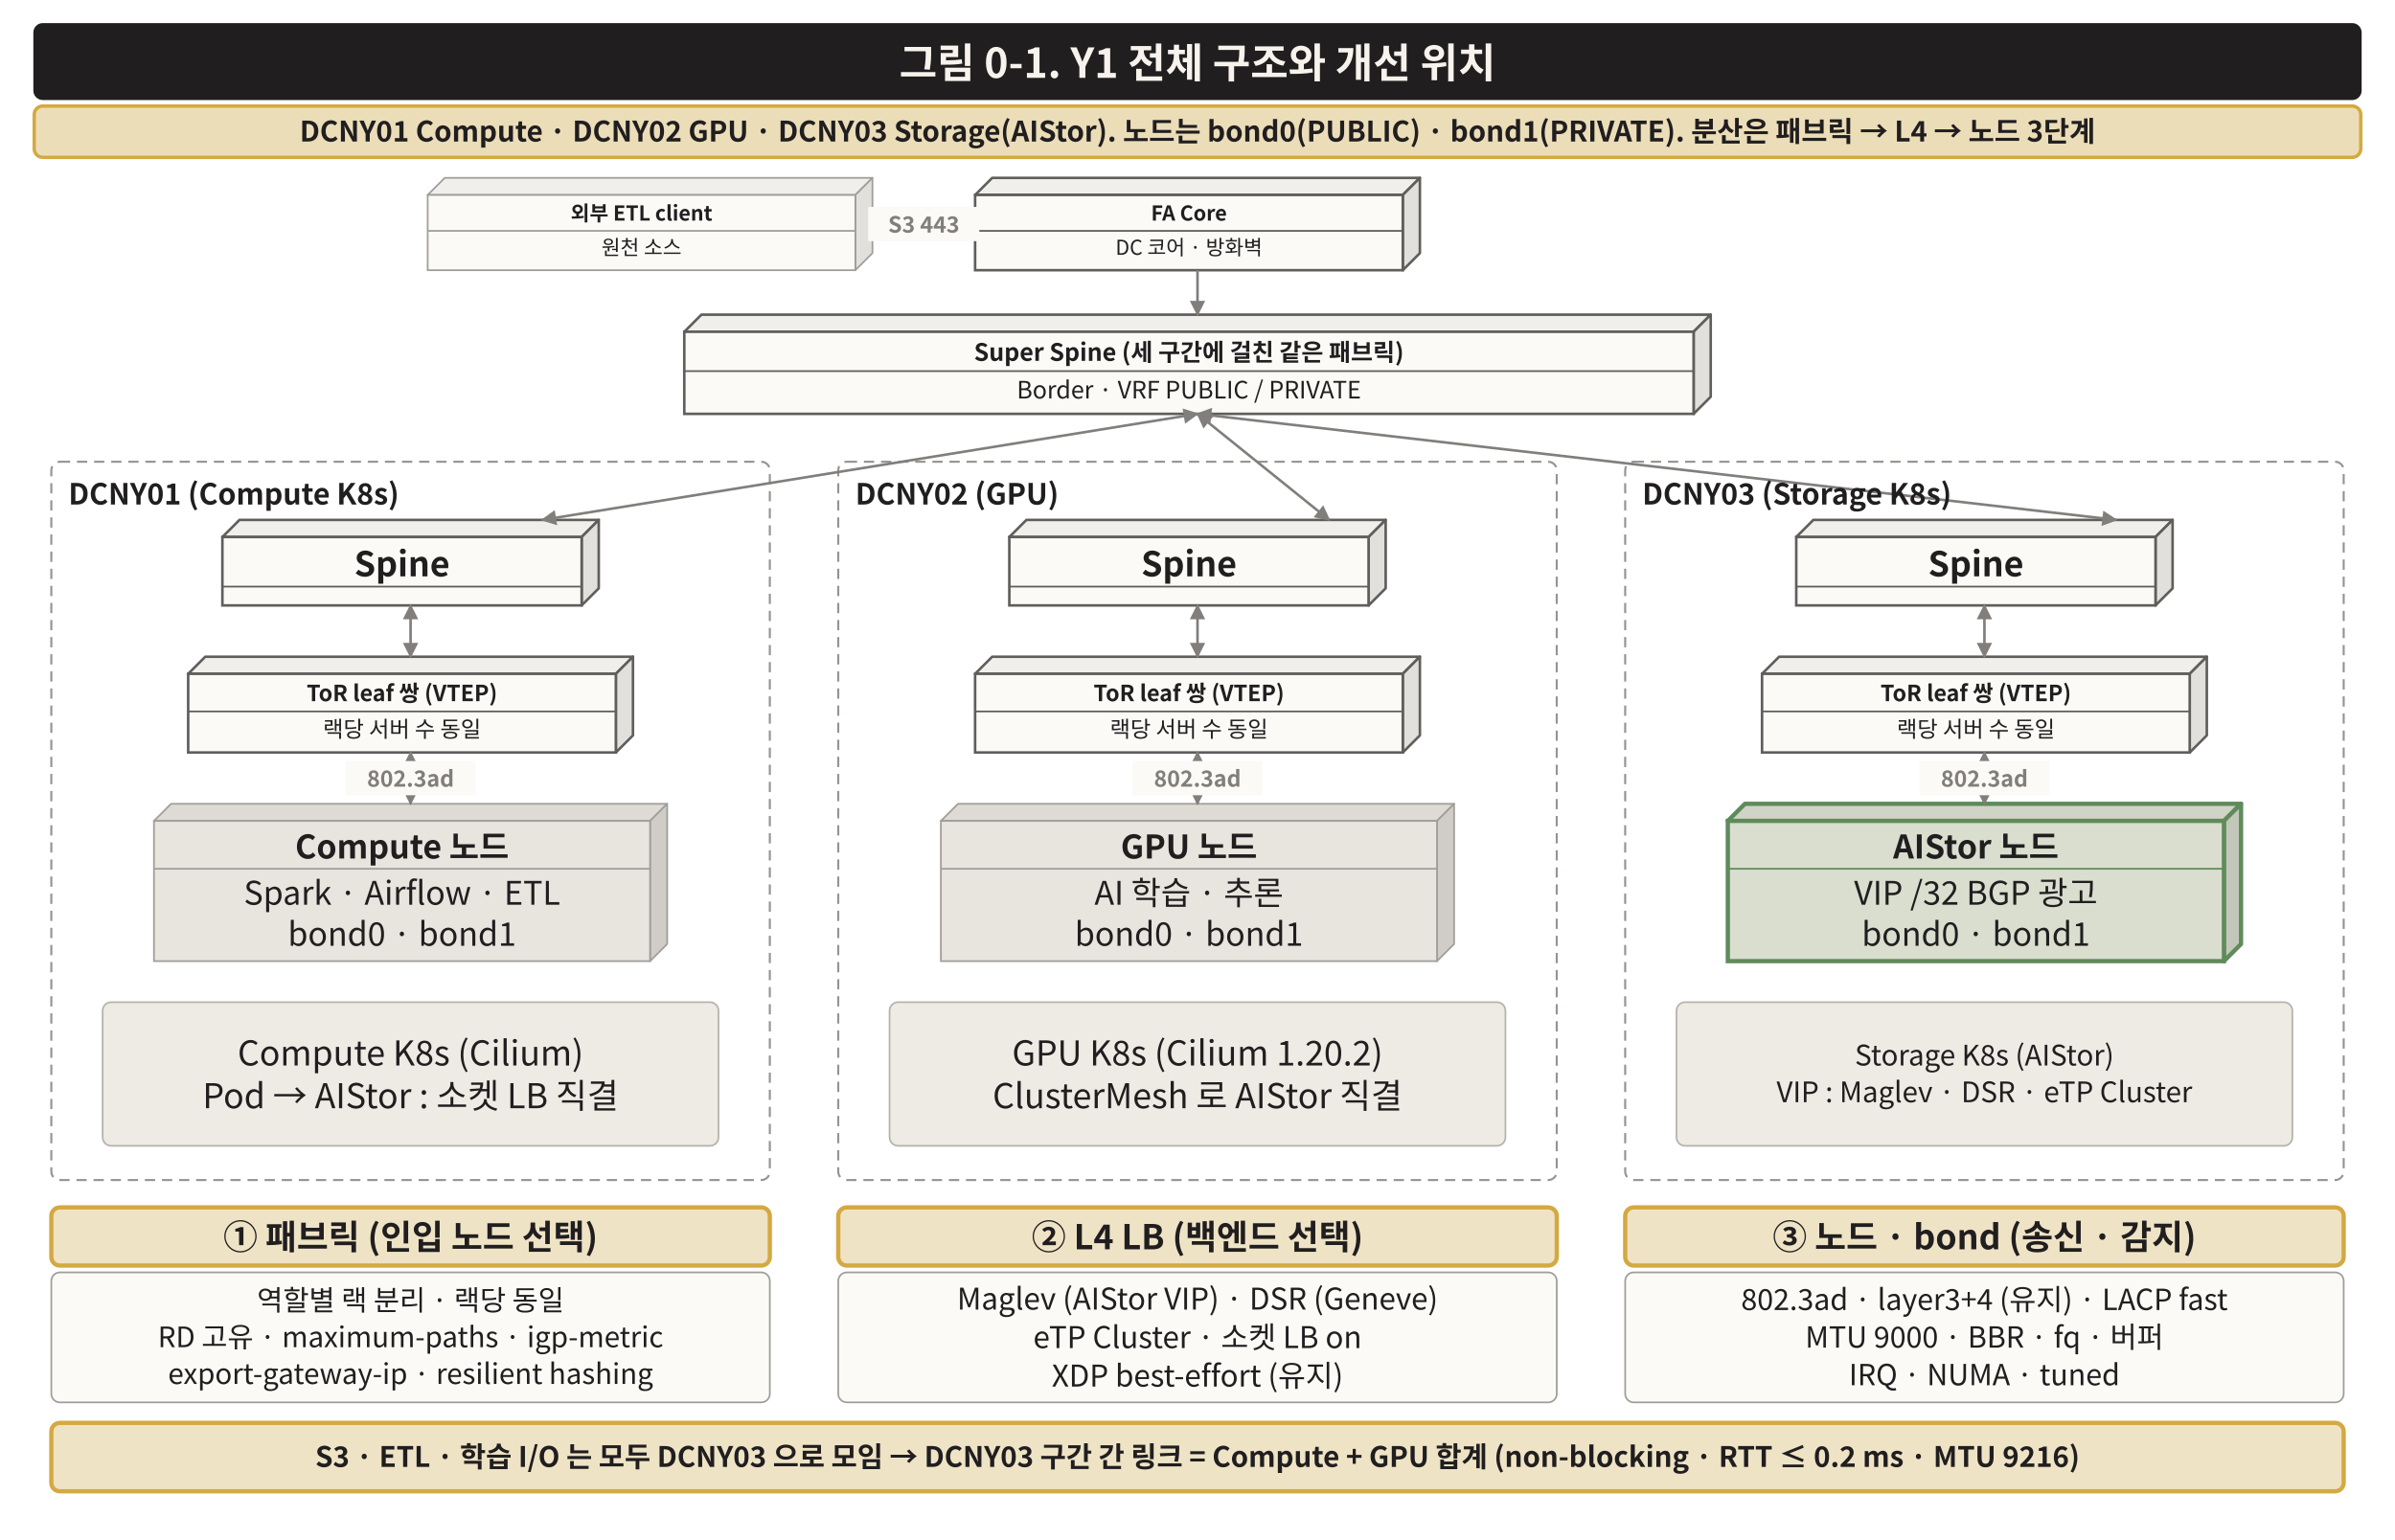
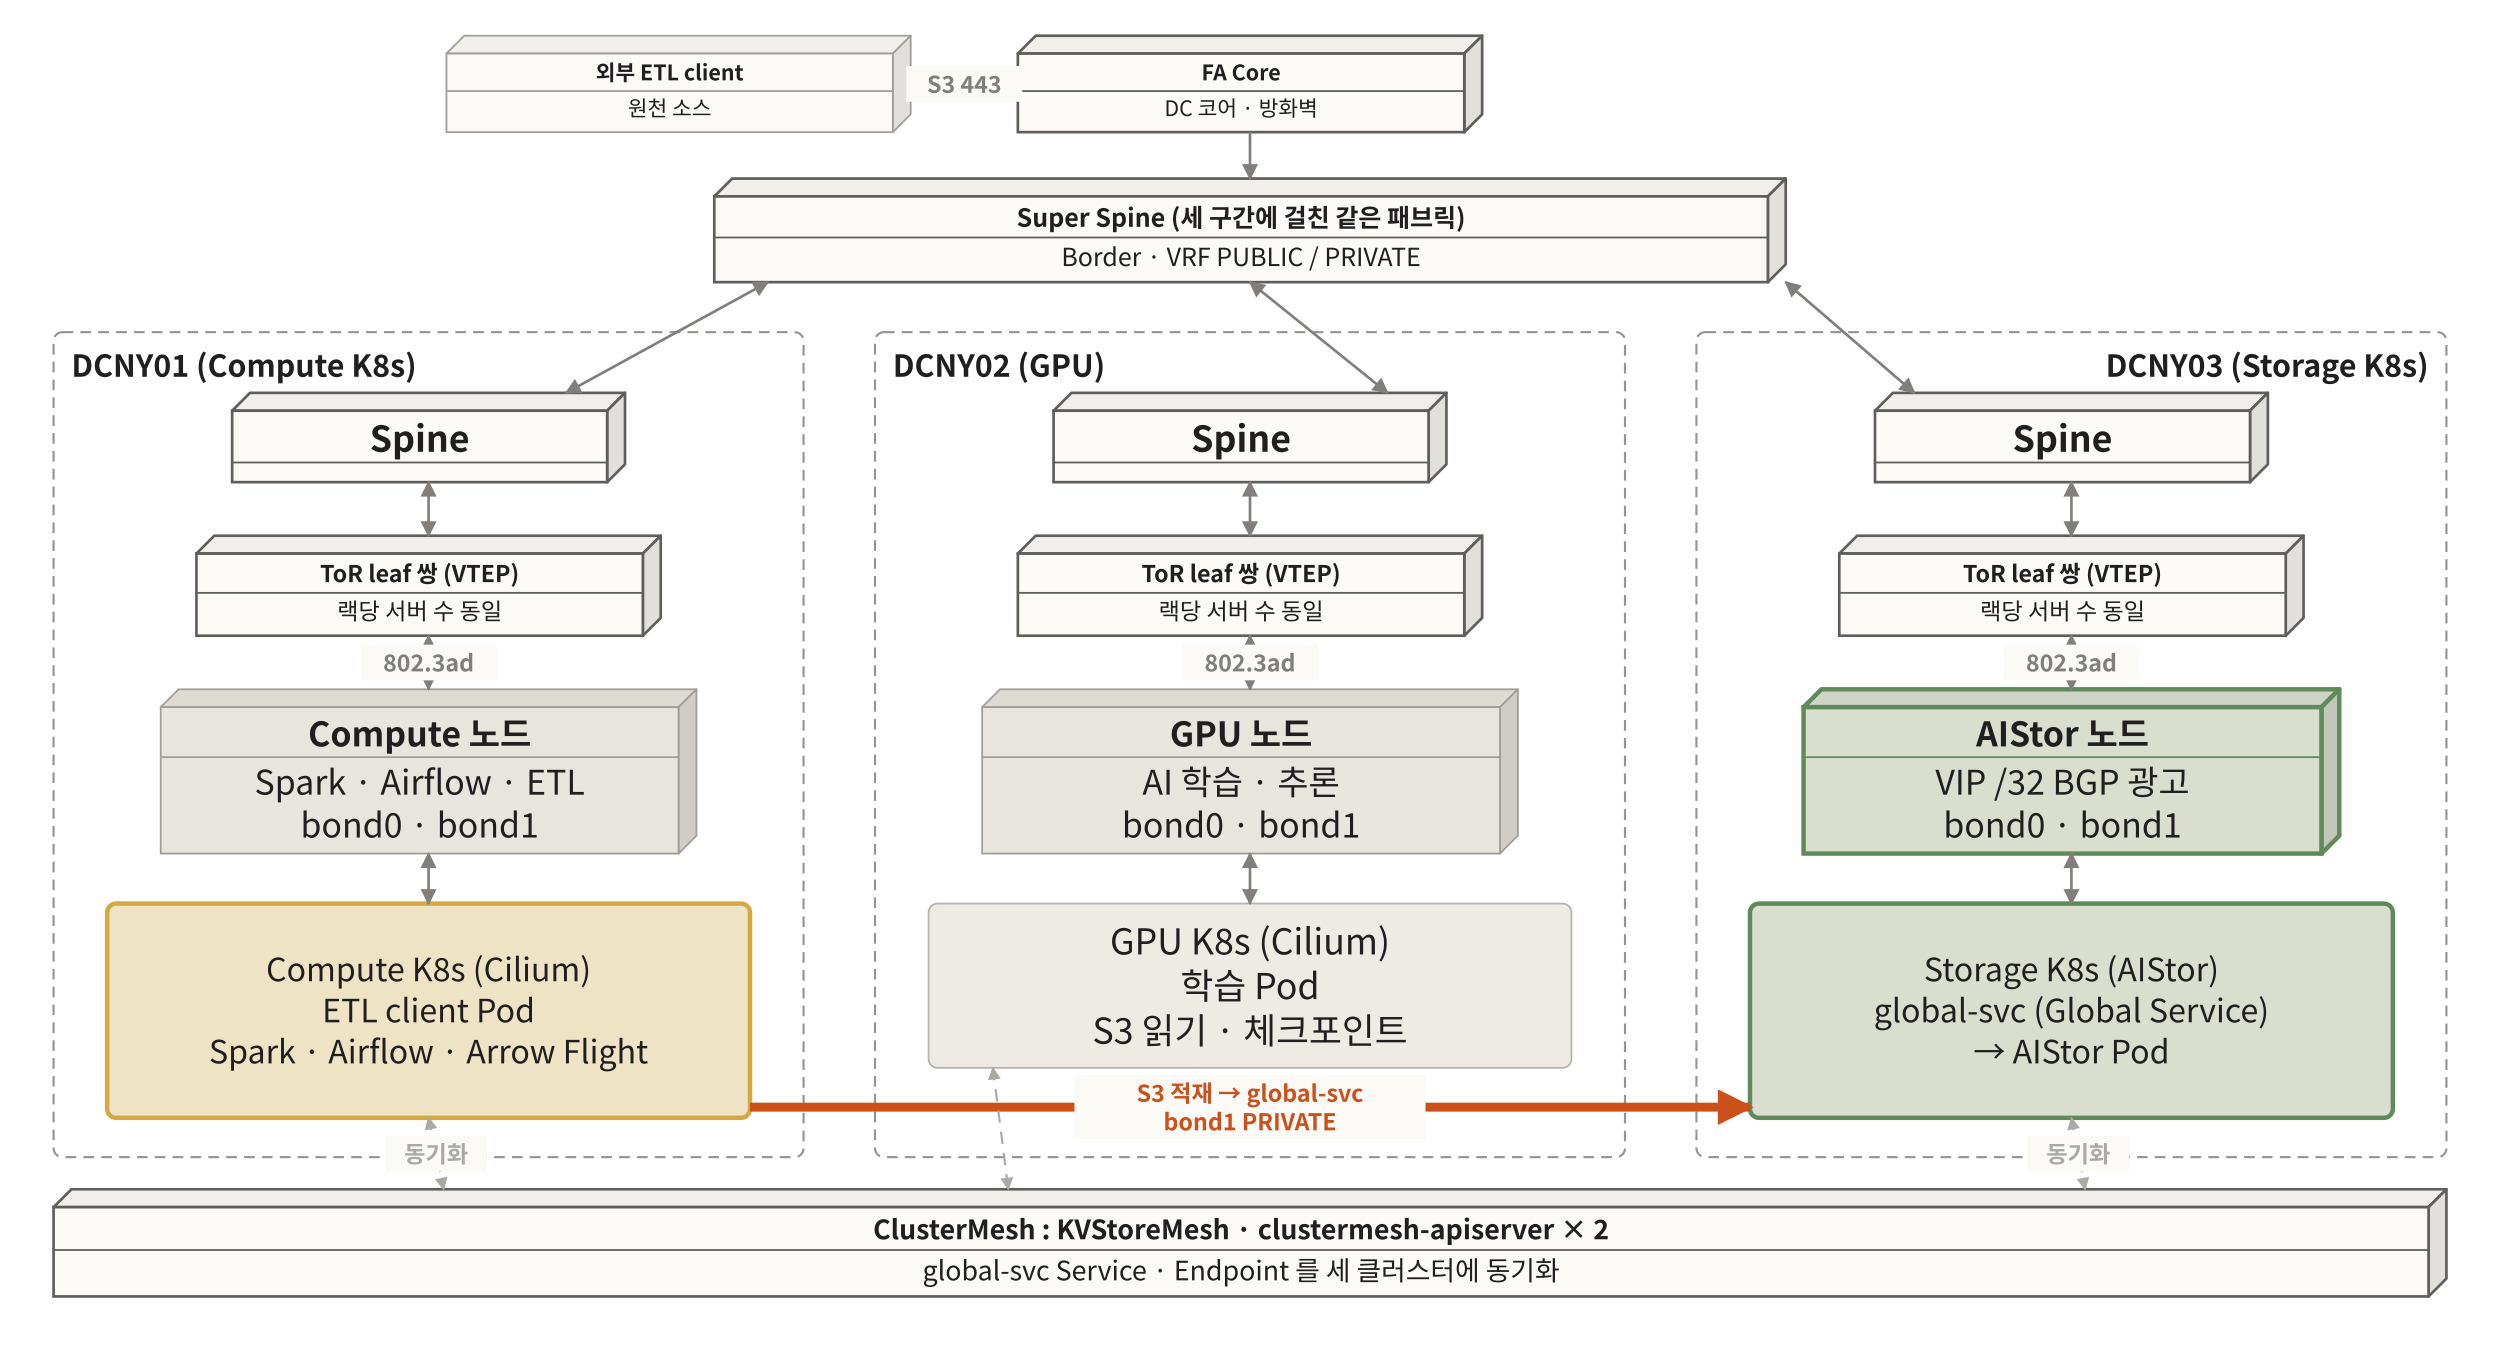
- <svg xmlns="http://www.w3.org/2000/svg" viewBox="0 0 1400 900" width="1400" height="900" font-family="Noto Sans CJK KR, Malgun Gothic, sans-serif">
+ <svg xmlns="http://www.w3.org/2000/svg" viewBox="0 0 1400 760" width="1400" height="760" font-family="Noto Sans CJK KR, Malgun Gothic, sans-serif">
  <defs>
    <marker id="mhot" viewBox="0 0 10 10" refX="9" refY="5" markerWidth="4" markerHeight="4" orient="auto-start-reverse">
      <path d="M0,0 L10,5 L0,10 z" fill="#CC501A" />
    </marker>
    <marker id="mgood" viewBox="0 0 10 10" refX="9" refY="5" markerWidth="6" markerHeight="6" orient="auto-start-reverse">
      <path d="M0,0 L10,5 L0,10 z" fill="#5F8B5A" />
    </marker>
    <marker id="mnorm" viewBox="0 0 10 10" refX="9" refY="5" markerWidth="6" markerHeight="6" orient="auto-start-reverse">
      <path d="M0,0 L10,5 L0,10 z" fill="#817E7B" />
    </marker>
    <marker id="midle" viewBox="0 0 10 10" refX="9" refY="5" markerWidth="6" markerHeight="6" orient="auto-start-reverse">
      <path d="M0,0 L10,5 L0,10 z" fill="#ACA8A4" />
    </marker>
    <marker id="mback" viewBox="0 0 10 10" refX="9" refY="5" markerWidth="6" markerHeight="6" orient="auto-start-reverse">
      <path d="M0,0 L10,5 L0,10 z" fill="#5F8B5A" />
    </marker>
  </defs>
-   <rect x="20" y="14" width="1360" height="44" rx="5" fill="#201E1F" stroke="#201E1F" stroke-width="1" />
-   <rect x="20" y="62" width="1360" height="30" rx="5" fill="#ECDDB9" stroke="#D4A941" stroke-width="2" />
-   <polygon points="250,114 260,104 510,104 500,114" fill="#F1EFEC" stroke="#A19E9A" stroke-width="1" stroke-linejoin="round" />
-   <polygon points="500,114 510,104 510,148 500,158" fill="#E2E0DD" stroke="#A19E9A" stroke-width="1" stroke-linejoin="round" />
-   <rect x="250" y="114" width="250" height="44" fill="#FCFAF7" stroke="#A19E9A" stroke-width="1" />
-   <line x1="250" y1="135.0" x2="500" y2="135.0" stroke="#A19E9A" stroke-width="1" />
-   <polygon points="570,114 580,104 830,104 820,114" fill="#F1EFEC" stroke="#605E5C" stroke-width="1.5" stroke-linejoin="round" />
-   <polygon points="820,114 830,104 830,148 820,158" fill="#E2E0DD" stroke="#605E5C" stroke-width="1.5" stroke-linejoin="round" />
-   <rect x="570" y="114" width="250" height="44" fill="#FCFAF7" stroke="#605E5C" stroke-width="1.5" />
-   <line x1="570" y1="135.0" x2="820" y2="135.0" stroke="#605E5C" stroke-width="1" />
-   <polygon points="400,194 410,184 1000,184 990,194" fill="#F1EFEC" stroke="#605E5C" stroke-width="1.5" stroke-linejoin="round" />
-   <polygon points="990,194 1000,184 1000,232 990,242" fill="#E2E0DD" stroke="#605E5C" stroke-width="1.5" stroke-linejoin="round" />
-   <rect x="400" y="194" width="590" height="48" fill="#FCFAF7" stroke="#605E5C" stroke-width="1.5" />
-   <line x1="400" y1="217.0" x2="990" y2="217.0" stroke="#605E5C" stroke-width="1" />
-   <rect x="30" y="270" width="420" height="420" rx="5" fill="none" stroke="#969390" stroke-width="1.2" stroke-dasharray="6 4" />
-   <polygon points="130,314 140,304 350,304 340,314" fill="#F1EFEC" stroke="#605E5C" stroke-width="1.5" stroke-linejoin="round" />
-   <polygon points="340,314 350,304 350,344 340,354" fill="#E2E0DD" stroke="#605E5C" stroke-width="1.5" stroke-linejoin="round" />
-   <rect x="130" y="314" width="210" height="40" fill="#FCFAF7" stroke="#605E5C" stroke-width="1.5" />
-   <line x1="130" y1="343.0" x2="340" y2="343.0" stroke="#605E5C" stroke-width="1" />
-   <polygon points="110,394 120,384 370,384 360,394" fill="#F1EFEC" stroke="#605E5C" stroke-width="1.5" stroke-linejoin="round" />
-   <polygon points="360,394 370,384 370,430 360,440" fill="#E2E0DD" stroke="#605E5C" stroke-width="1.5" stroke-linejoin="round" />
-   <rect x="110" y="394" width="250" height="46" fill="#FCFAF7" stroke="#605E5C" stroke-width="1.5" />
-   <line x1="110" y1="416.0" x2="360" y2="416.0" stroke="#605E5C" stroke-width="1" />
-   <polygon points="90,480 100,470 390,470 380,480" fill="#DEDAD4" stroke="#A19E9A" stroke-width="1" stroke-linejoin="round" />
-   <polygon points="380,480 390,470 390,552 380,562" fill="#D0CCC7" stroke="#A19E9A" stroke-width="1" stroke-linejoin="round" />
-   <rect x="90" y="480" width="290" height="82" fill="#E8E4DE" stroke="#A19E9A" stroke-width="1" />
-   <line x1="90" y1="508.0" x2="380" y2="508.0" stroke="#A19E9A" stroke-width="1" />
-   <rect x="60" y="586" width="360" height="84" rx="5" fill="#EEEAE4" stroke="#B6B3AE" stroke-width="1" />
-   <rect x="490" y="270" width="420" height="420" rx="5" fill="none" stroke="#969390" stroke-width="1.2" stroke-dasharray="6 4" />
-   <polygon points="590,314 600,304 810,304 800,314" fill="#F1EFEC" stroke="#605E5C" stroke-width="1.5" stroke-linejoin="round" />
-   <polygon points="800,314 810,304 810,344 800,354" fill="#E2E0DD" stroke="#605E5C" stroke-width="1.5" stroke-linejoin="round" />
-   <rect x="590" y="314" width="210" height="40" fill="#FCFAF7" stroke="#605E5C" stroke-width="1.5" />
-   <line x1="590" y1="343.0" x2="800" y2="343.0" stroke="#605E5C" stroke-width="1" />
-   <polygon points="570,394 580,384 830,384 820,394" fill="#F1EFEC" stroke="#605E5C" stroke-width="1.5" stroke-linejoin="round" />
-   <polygon points="820,394 830,384 830,430 820,440" fill="#E2E0DD" stroke="#605E5C" stroke-width="1.5" stroke-linejoin="round" />
-   <rect x="570" y="394" width="250" height="46" fill="#FCFAF7" stroke="#605E5C" stroke-width="1.5" />
-   <line x1="570" y1="416.0" x2="820" y2="416.0" stroke="#605E5C" stroke-width="1" />
-   <polygon points="550,480 560,470 850,470 840,480" fill="#DEDAD4" stroke="#A19E9A" stroke-width="1" stroke-linejoin="round" />
-   <polygon points="840,480 850,470 850,552 840,562" fill="#D0CCC7" stroke="#A19E9A" stroke-width="1" stroke-linejoin="round" />
-   <rect x="550" y="480" width="290" height="82" fill="#E8E4DE" stroke="#A19E9A" stroke-width="1" />
-   <line x1="550" y1="508.0" x2="840" y2="508.0" stroke="#A19E9A" stroke-width="1" />
-   <rect x="520" y="586" width="360" height="84" rx="5" fill="#EEEAE4" stroke="#B6B3AE" stroke-width="1" />
-   <rect x="950" y="270" width="420" height="420" rx="5" fill="none" stroke="#969390" stroke-width="1.2" stroke-dasharray="6 4" />
-   <polygon points="1050,314 1060,304 1270,304 1260,314" fill="#F1EFEC" stroke="#605E5C" stroke-width="1.5" stroke-linejoin="round" />
-   <polygon points="1260,314 1270,304 1270,344 1260,354" fill="#E2E0DD" stroke="#605E5C" stroke-width="1.5" stroke-linejoin="round" />
-   <rect x="1050" y="314" width="210" height="40" fill="#FCFAF7" stroke="#605E5C" stroke-width="1.5" />
-   <line x1="1050" y1="343.0" x2="1260" y2="343.0" stroke="#605E5C" stroke-width="1" />
-   <polygon points="1030,394 1040,384 1290,384 1280,394" fill="#F1EFEC" stroke="#605E5C" stroke-width="1.5" stroke-linejoin="round" />
-   <polygon points="1280,394 1290,384 1290,430 1280,440" fill="#E2E0DD" stroke="#605E5C" stroke-width="1.5" stroke-linejoin="round" />
-   <rect x="1030" y="394" width="250" height="46" fill="#FCFAF7" stroke="#605E5C" stroke-width="1.5" />
-   <line x1="1030" y1="416.0" x2="1280" y2="416.0" stroke="#605E5C" stroke-width="1" />
-   <polygon points="1010,480 1020,470 1310,470 1300,480" fill="#D0D4C6" stroke="#5F8B5A" stroke-width="2.5" stroke-linejoin="round" />
-   <polygon points="1300,480 1310,470 1310,552 1300,562" fill="#C3C7BA" stroke="#5F8B5A" stroke-width="2.5" stroke-linejoin="round" />
-   <rect x="1010" y="480" width="290" height="82" fill="#D9DECF" stroke="#5F8B5A" stroke-width="2.5" />
-   <line x1="1010" y1="508.0" x2="1300" y2="508.0" stroke="#5F8B5A" stroke-width="1" />
-   <rect x="980" y="586" width="360" height="84" rx="5" fill="#EEEAE4" stroke="#B6B3AE" stroke-width="1" />
-   <rect x="30" y="706" width="420" height="34" rx="5" fill="#EFE3C6" stroke="#D4A941" stroke-width="2.5" />
-   <rect x="30" y="744" width="420" height="76" rx="5" fill="#FCFAF7" stroke="#A19E9A" stroke-width="1" />
-   <rect x="490" y="706" width="420" height="34" rx="5" fill="#EFE3C6" stroke="#D4A941" stroke-width="2.5" />
-   <rect x="490" y="744" width="420" height="76" rx="5" fill="#FCFAF7" stroke="#A19E9A" stroke-width="1" />
-   <rect x="950" y="706" width="420" height="34" rx="5" fill="#EFE3C6" stroke="#D4A941" stroke-width="2.5" />
-   <rect x="950" y="744" width="420" height="76" rx="5" fill="#FCFAF7" stroke="#A19E9A" stroke-width="1" />
-   <rect x="30" y="832" width="1340" height="40" rx="5" fill="#EFE3C6" stroke="#D4A941" stroke-width="2.5" />
-   <line x1="510" y1="131.0" x2="570" y2="131.0" stroke="#817E7B" stroke-width="1.5" marker-end="url(#mnorm)" />
-   <rect x="507.544" y="121.0" width="64.912" height="20" fill="#FCFAF7" />
-   <text x="540.0" y="136.0" font-size="13" font-weight="bold" fill="#817E7B" text-anchor="middle">S3 443</text>
-   <line x1="700.0" y1="158" x2="700.0" y2="184" stroke="#817E7B" stroke-width="1.5" marker-end="url(#mnorm)" />
-   <line x1="700.0" y1="242" x2="317.0" y2="304" stroke="#817E7B" stroke-width="1.5" marker-end="url(#mnorm)" marker-start="url(#mnorm)" />
-   <line x1="240.0" y1="354" x2="240.0" y2="384" stroke="#817E7B" stroke-width="1.5" marker-end="url(#mnorm)" marker-start="url(#mnorm)" />
-   <line x1="240.0" y1="440" x2="240.0" y2="470" stroke="#817E7B" stroke-width="1.5" marker-end="url(#mnorm)" marker-start="url(#mnorm)" />
-   <rect x="201.928" y="445.0" width="76.144" height="20" fill="#FCFAF7" />
-   <text x="240.0" y="460.0" font-size="13" font-weight="bold" fill="#817E7B" text-anchor="middle">802.3ad</text>
-   <line x1="700.0" y1="242" x2="777.0" y2="304" stroke="#817E7B" stroke-width="1.5" marker-end="url(#mnorm)" marker-start="url(#mnorm)" />
-   <line x1="700.0" y1="354" x2="700.0" y2="384" stroke="#817E7B" stroke-width="1.5" marker-end="url(#mnorm)" marker-start="url(#mnorm)" />
-   <line x1="700.0" y1="440" x2="700.0" y2="470" stroke="#817E7B" stroke-width="1.5" marker-end="url(#mnorm)" marker-start="url(#mnorm)" />
-   <rect x="661.928" y="445.0" width="76.144" height="20" fill="#FCFAF7" />
-   <text x="700.0" y="460.0" font-size="13" font-weight="bold" fill="#817E7B" text-anchor="middle">802.3ad</text>
-   <line x1="700.0" y1="242" x2="1237.0" y2="304" stroke="#817E7B" stroke-width="1.5" marker-end="url(#mnorm)" marker-start="url(#mnorm)" />
-   <line x1="1160.0" y1="354" x2="1160.0" y2="384" stroke="#817E7B" stroke-width="1.5" marker-end="url(#mnorm)" marker-start="url(#mnorm)" />
-   <line x1="1160.0" y1="440" x2="1160.0" y2="470" stroke="#817E7B" stroke-width="1.5" marker-end="url(#mnorm)" marker-start="url(#mnorm)" />
-   <rect x="1121.928" y="445.0" width="76.144" height="20" fill="#FCFAF7" />
-   <text x="1160.0" y="460.0" font-size="13" font-weight="bold" fill="#817E7B" text-anchor="middle">802.3ad</text>
-   <text x="700.0" y="45.5" font-size="24.0" fill="#F7F3EC" text-anchor="middle" font-weight="bold">그림 0-1. Y1 전체 구조와 개선 위치</text>
-   <text x="700.0" y="82.75" font-size="16.5" fill="#201E1F" text-anchor="middle" font-weight="bold">DCNY01 Compute · DCNY02 GPU · DCNY03 Storage(AIStor). 노드는 bond0(PUBLIC) · bond1(PRIVATE). 분산은 패브릭 → L4 → 노드 3단계</text>
-   <text x="375.0" y="129.0" font-size="12.0" fill="#201E1F" text-anchor="middle" font-weight="bold">외부 ETL client</text>
-   <text x="375.0" y="149.0" font-size="12.0" fill="#201E1F" text-anchor="middle">원천 소스</text>
-   <text x="695.0" y="129.0" font-size="12.0" fill="#201E1F" text-anchor="middle" font-weight="bold">FA Core</text>
-   <text x="695.0" y="149.0" font-size="12.0" fill="#201E1F" text-anchor="middle">DC 코어 · 방화벽</text>
-   <text x="695.0" y="211.0" font-size="14.0" fill="#201E1F" text-anchor="middle" font-weight="bold">Super Spine (세 구간에 걸친 같은 패브릭)</text>
-   <text x="695.0" y="233.0" font-size="14.0" fill="#201E1F" text-anchor="middle">Border · VRF PUBLIC / PRIVATE</text>
-   <text x="40" y="295.0" font-size="17.0" fill="#201E1F" text-anchor="start" font-weight="bold">DCNY01 (Compute K8s)</text>
-   <text x="235.0" y="337.0" font-size="20.0" fill="#201E1F" text-anchor="middle" font-weight="bold">Spine</text>
-   <text x="235.0" y="410.0" font-size="13.0" fill="#201E1F" text-anchor="middle" font-weight="bold">ToR leaf 쌍 (VTEP)</text>
-   <text x="235.0" y="431.0" font-size="13.0" fill="#201E1F" text-anchor="middle">랙당 서버 수 동일</text>
-   <text x="235.0" y="502.0" font-size="19.0" fill="#201E1F" text-anchor="middle" font-weight="bold">Compute 노드</text>
-   <text x="235.0" y="529.0" font-size="19.0" fill="#201E1F" text-anchor="middle">Spark · Airflow · ETL</text>
-   <text x="235.0" y="553.0" font-size="19.0" fill="#201E1F" text-anchor="middle">bond0 · bond1</text>
-   <text x="240.0" y="623.0" font-size="20.0" fill="#201E1F" text-anchor="middle">Compute K8s (Cilium)</text>
-   <text x="240.0" y="648.0" font-size="20.0" fill="#201E1F" text-anchor="middle">Pod → AIStor : 소켓 LB 직결</text>
-   <text x="500" y="295.0" font-size="17.0" fill="#201E1F" text-anchor="start" font-weight="bold">DCNY02 (GPU)</text>
-   <text x="695.0" y="337.0" font-size="20.0" fill="#201E1F" text-anchor="middle" font-weight="bold">Spine</text>
-   <text x="695.0" y="410.0" font-size="13.0" fill="#201E1F" text-anchor="middle" font-weight="bold">ToR leaf 쌍 (VTEP)</text>
-   <text x="695.0" y="431.0" font-size="13.0" fill="#201E1F" text-anchor="middle">랙당 서버 수 동일</text>
-   <text x="695.0" y="502.0" font-size="19.0" fill="#201E1F" text-anchor="middle" font-weight="bold">GPU 노드</text>
-   <text x="695.0" y="529.0" font-size="19.0" fill="#201E1F" text-anchor="middle">AI 학습 · 추론</text>
-   <text x="695.0" y="553.0" font-size="19.0" fill="#201E1F" text-anchor="middle">bond0 · bond1</text>
-   <text x="700.0" y="623.0" font-size="20.0" fill="#201E1F" text-anchor="middle">GPU K8s (Cilium 1.20.2)</text>
-   <text x="700.0" y="648.0" font-size="20.0" fill="#201E1F" text-anchor="middle">ClusterMesh 로 AIStor 직결</text>
-   <text x="960" y="295.0" font-size="17.0" fill="#201E1F" text-anchor="start" font-weight="bold">DCNY03 (Storage K8s)</text>
-   <text x="1155.0" y="337.0" font-size="20.0" fill="#201E1F" text-anchor="middle" font-weight="bold">Spine</text>
-   <text x="1155.0" y="410.0" font-size="13.0" fill="#201E1F" text-anchor="middle" font-weight="bold">ToR leaf 쌍 (VTEP)</text>
-   <text x="1155.0" y="431.0" font-size="13.0" fill="#201E1F" text-anchor="middle">랙당 서버 수 동일</text>
-   <text x="1155.0" y="502.0" font-size="19.0" fill="#201E1F" text-anchor="middle" font-weight="bold">AIStor 노드</text>
-   <text x="1155.0" y="529.0" font-size="19.0" fill="#201E1F" text-anchor="middle">VIP /32 BGP 광고</text>
-   <text x="1155.0" y="553.0" font-size="19.0" fill="#201E1F" text-anchor="middle">bond0 · bond1</text>
-   <text x="1160.0" y="623.0" font-size="16.5" fill="#201E1F" text-anchor="middle">Storage K8s (AIStor)</text>
-   <text x="1160.0" y="644.5" font-size="16.5" fill="#201E1F" text-anchor="middle">VIP : Maglev · DSR · eTP Cluster</text>
-   <text x="240.0" y="730.5" font-size="20.0" fill="#201E1F" text-anchor="middle" font-weight="bold">① 패브릭 (인입 노드 선택)</text>
-   <text x="240.0" y="766.25" font-size="16.5" fill="#201E1F" text-anchor="middle">역할별 랙 분리 · 랙당 동일</text>
-   <text x="240.0" y="787.75" font-size="16.5" fill="#201E1F" text-anchor="middle">RD 고유 · maximum-paths · igp-metric</text>
-   <text x="240.0" y="809.25" font-size="16.5" fill="#201E1F" text-anchor="middle">export-gateway-ip · resilient hashing</text>
-   <text x="700.0" y="730.5" font-size="20.0" fill="#201E1F" text-anchor="middle" font-weight="bold">② L4 LB (백엔드 선택)</text>
-   <text x="700.0" y="765.75" font-size="17.5" fill="#201E1F" text-anchor="middle">Maglev (AIStor VIP) · DSR (Geneve)</text>
-   <text x="700.0" y="788.25" font-size="17.5" fill="#201E1F" text-anchor="middle">eTP Cluster · 소켓 LB on</text>
-   <text x="700.0" y="810.75" font-size="17.5" fill="#201E1F" text-anchor="middle">XDP best-effort (유지)</text>
-   <text x="1160.0" y="730.5" font-size="20.0" fill="#201E1F" text-anchor="middle" font-weight="bold">③ 노드 · bond (송신 · 감지)</text>
-   <text x="1160.0" y="766.0" font-size="17.0" fill="#201E1F" text-anchor="middle">802.3ad · layer3+4 (유지) · LACP fast</text>
-   <text x="1160.0" y="788.0" font-size="17.0" fill="#201E1F" text-anchor="middle">MTU 9000 · BBR · fq · 버퍼</text>
-   <text x="1160.0" y="810.0" font-size="17.0" fill="#201E1F" text-anchor="middle">IRQ · NUMA · tuned</text>
-   <text x="700.0" y="857.75" font-size="16.5" fill="#201E1F" text-anchor="middle" font-weight="bold">S3 · ETL · 학습 I/O 는 모두 DCNY03 으로 모임 → DCNY03 구간 간 링크 = Compute + GPU 합계 (non-blocking · RTT ≤ 0.2 ms · MTU 9216)</text>
+   <polygon points="250,30 260,20 510,20 500,30" fill="#F1EFEC" stroke="#A19E9A" stroke-width="1" stroke-linejoin="round" />
+   <polygon points="500,30 510,20 510,64 500,74" fill="#E2E0DD" stroke="#A19E9A" stroke-width="1" stroke-linejoin="round" />
+   <rect x="250" y="30" width="250" height="44" fill="#FCFAF7" stroke="#A19E9A" stroke-width="1" />
+   <line x1="250" y1="51.0" x2="500" y2="51.0" stroke="#A19E9A" stroke-width="1" />
+   <polygon points="570,30 580,20 830,20 820,30" fill="#F1EFEC" stroke="#605E5C" stroke-width="1.5" stroke-linejoin="round" />
+   <polygon points="820,30 830,20 830,64 820,74" fill="#E2E0DD" stroke="#605E5C" stroke-width="1.5" stroke-linejoin="round" />
+   <rect x="570" y="30" width="250" height="44" fill="#FCFAF7" stroke="#605E5C" stroke-width="1.5" />
+   <line x1="570" y1="51.0" x2="820" y2="51.0" stroke="#605E5C" stroke-width="1" />
+   <polygon points="400,110 410,100 1000,100 990,110" fill="#F1EFEC" stroke="#605E5C" stroke-width="1.5" stroke-linejoin="round" />
+   <polygon points="990,110 1000,100 1000,148 990,158" fill="#E2E0DD" stroke="#605E5C" stroke-width="1.5" stroke-linejoin="round" />
+   <rect x="400" y="110" width="590" height="48" fill="#FCFAF7" stroke="#605E5C" stroke-width="1.5" />
+   <line x1="400" y1="133.0" x2="990" y2="133.0" stroke="#605E5C" stroke-width="1" />
+   <rect x="30" y="186" width="420" height="462" rx="5" fill="none" stroke="#969390" stroke-width="1.2" stroke-dasharray="6 4" />
+   <polygon points="130,230 140,220 350,220 340,230" fill="#F1EFEC" stroke="#605E5C" stroke-width="1.5" stroke-linejoin="round" />
+   <polygon points="340,230 350,220 350,260 340,270" fill="#E2E0DD" stroke="#605E5C" stroke-width="1.5" stroke-linejoin="round" />
+   <rect x="130" y="230" width="210" height="40" fill="#FCFAF7" stroke="#605E5C" stroke-width="1.5" />
+   <line x1="130" y1="259.0" x2="340" y2="259.0" stroke="#605E5C" stroke-width="1" />
+   <polygon points="110,310 120,300 370,300 360,310" fill="#F1EFEC" stroke="#605E5C" stroke-width="1.5" stroke-linejoin="round" />
+   <polygon points="360,310 370,300 370,346 360,356" fill="#E2E0DD" stroke="#605E5C" stroke-width="1.5" stroke-linejoin="round" />
+   <rect x="110" y="310" width="250" height="46" fill="#FCFAF7" stroke="#605E5C" stroke-width="1.5" />
+   <line x1="110" y1="332.0" x2="360" y2="332.0" stroke="#605E5C" stroke-width="1" />
+   <polygon points="90,396 100,386 390,386 380,396" fill="#DEDAD4" stroke="#A19E9A" stroke-width="1" stroke-linejoin="round" />
+   <polygon points="380,396 390,386 390,468 380,478" fill="#D0CCC7" stroke="#A19E9A" stroke-width="1" stroke-linejoin="round" />
+   <rect x="90" y="396" width="290" height="82" fill="#E8E4DE" stroke="#A19E9A" stroke-width="1" />
+   <line x1="90" y1="424.0" x2="380" y2="424.0" stroke="#A19E9A" stroke-width="1" />
+   <rect x="60" y="506" width="360" height="120" rx="5" fill="#EFE3C6" stroke="#D4A941" stroke-width="2.5" />
+   <rect x="490" y="186" width="420" height="462" rx="5" fill="none" stroke="#969390" stroke-width="1.2" stroke-dasharray="6 4" />
+   <polygon points="590,230 600,220 810,220 800,230" fill="#F1EFEC" stroke="#605E5C" stroke-width="1.5" stroke-linejoin="round" />
+   <polygon points="800,230 810,220 810,260 800,270" fill="#E2E0DD" stroke="#605E5C" stroke-width="1.5" stroke-linejoin="round" />
+   <rect x="590" y="230" width="210" height="40" fill="#FCFAF7" stroke="#605E5C" stroke-width="1.5" />
+   <line x1="590" y1="259.0" x2="800" y2="259.0" stroke="#605E5C" stroke-width="1" />
+   <polygon points="570,310 580,300 830,300 820,310" fill="#F1EFEC" stroke="#605E5C" stroke-width="1.5" stroke-linejoin="round" />
+   <polygon points="820,310 830,300 830,346 820,356" fill="#E2E0DD" stroke="#605E5C" stroke-width="1.5" stroke-linejoin="round" />
+   <rect x="570" y="310" width="250" height="46" fill="#FCFAF7" stroke="#605E5C" stroke-width="1.5" />
+   <line x1="570" y1="332.0" x2="820" y2="332.0" stroke="#605E5C" stroke-width="1" />
+   <polygon points="550,396 560,386 850,386 840,396" fill="#DEDAD4" stroke="#A19E9A" stroke-width="1" stroke-linejoin="round" />
+   <polygon points="840,396 850,386 850,468 840,478" fill="#D0CCC7" stroke="#A19E9A" stroke-width="1" stroke-linejoin="round" />
+   <rect x="550" y="396" width="290" height="82" fill="#E8E4DE" stroke="#A19E9A" stroke-width="1" />
+   <line x1="550" y1="424.0" x2="840" y2="424.0" stroke="#A19E9A" stroke-width="1" />
+   <rect x="520" y="506" width="360" height="92" rx="5" fill="#EEEAE4" stroke="#B6B3AE" stroke-width="1" />
+   <rect x="950" y="186" width="420" height="462" rx="5" fill="none" stroke="#969390" stroke-width="1.2" stroke-dasharray="6 4" />
+   <polygon points="1050,230 1060,220 1270,220 1260,230" fill="#F1EFEC" stroke="#605E5C" stroke-width="1.5" stroke-linejoin="round" />
+   <polygon points="1260,230 1270,220 1270,260 1260,270" fill="#E2E0DD" stroke="#605E5C" stroke-width="1.5" stroke-linejoin="round" />
+   <rect x="1050" y="230" width="210" height="40" fill="#FCFAF7" stroke="#605E5C" stroke-width="1.5" />
+   <line x1="1050" y1="259.0" x2="1260" y2="259.0" stroke="#605E5C" stroke-width="1" />
+   <polygon points="1030,310 1040,300 1290,300 1280,310" fill="#F1EFEC" stroke="#605E5C" stroke-width="1.5" stroke-linejoin="round" />
+   <polygon points="1280,310 1290,300 1290,346 1280,356" fill="#E2E0DD" stroke="#605E5C" stroke-width="1.5" stroke-linejoin="round" />
+   <rect x="1030" y="310" width="250" height="46" fill="#FCFAF7" stroke="#605E5C" stroke-width="1.5" />
+   <line x1="1030" y1="332.0" x2="1280" y2="332.0" stroke="#605E5C" stroke-width="1" />
+   <polygon points="1010,396 1020,386 1310,386 1300,396" fill="#D0D4C6" stroke="#5F8B5A" stroke-width="2.5" stroke-linejoin="round" />
+   <polygon points="1300,396 1310,386 1310,468 1300,478" fill="#C3C7BA" stroke="#5F8B5A" stroke-width="2.5" stroke-linejoin="round" />
+   <rect x="1010" y="396" width="290" height="82" fill="#D9DECF" stroke="#5F8B5A" stroke-width="2.5" />
+   <line x1="1010" y1="424.0" x2="1300" y2="424.0" stroke="#5F8B5A" stroke-width="1" />
+   <rect x="980" y="506" width="360" height="120" rx="5" fill="#D9DECF" stroke="#5F8B5A" stroke-width="2.5" />
+   <polygon points="30,676 40,666 1370,666 1360,676" fill="#F1EFEC" stroke="#605E5C" stroke-width="1.5" stroke-linejoin="round" />
+   <polygon points="1360,676 1370,666 1370,716 1360,726" fill="#E2E0DD" stroke="#605E5C" stroke-width="1.5" stroke-linejoin="round" />
+   <rect x="30" y="676" width="1330" height="50" fill="#FCFAF7" stroke="#605E5C" stroke-width="1.5" />
+   <line x1="30" y1="700.0" x2="1360" y2="700.0" stroke="#605E5C" stroke-width="1" />
+   <line x1="510" y1="47.0" x2="570" y2="47.0" stroke="#817E7B" stroke-width="1.5" marker-end="url(#mnorm)" />
+   <rect x="507.544" y="37.0" width="64.912" height="20" fill="#FCFAF7" />
+   <text x="540.0" y="52.0" font-size="13" font-weight="bold" fill="#817E7B" text-anchor="middle">S3 443</text>
+   <line x1="700.0" y1="74" x2="700.0" y2="100" stroke="#817E7B" stroke-width="1.5" marker-end="url(#mnorm)" />
+   <line x1="430.0" y1="158" x2="317.0" y2="220" stroke="#817E7B" stroke-width="1.5" marker-end="url(#mnorm)" marker-start="url(#mnorm)" />
+   <line x1="240.0" y1="270" x2="240.0" y2="300" stroke="#817E7B" stroke-width="1.5" marker-end="url(#mnorm)" marker-start="url(#mnorm)" />
+   <line x1="240.0" y1="356" x2="240.0" y2="386" stroke="#817E7B" stroke-width="1.5" marker-end="url(#mnorm)" marker-start="url(#mnorm)" />
+   <rect x="201.928" y="361.0" width="76.144" height="20" fill="#FCFAF7" />
+   <text x="240.0" y="376.0" font-size="13" font-weight="bold" fill="#817E7B" text-anchor="middle">802.3ad</text>
+   <line x1="240.0" y1="478" x2="240.0" y2="506" stroke="#817E7B" stroke-width="1.5" marker-end="url(#mnorm)" marker-start="url(#mnorm)" />
+   <line x1="700.0" y1="158" x2="777.0" y2="220" stroke="#817E7B" stroke-width="1.5" marker-end="url(#mnorm)" marker-start="url(#mnorm)" />
+   <line x1="700.0" y1="270" x2="700.0" y2="300" stroke="#817E7B" stroke-width="1.5" marker-end="url(#mnorm)" marker-start="url(#mnorm)" />
+   <line x1="700.0" y1="356" x2="700.0" y2="386" stroke="#817E7B" stroke-width="1.5" marker-end="url(#mnorm)" marker-start="url(#mnorm)" />
+   <rect x="661.928" y="361.0" width="76.144" height="20" fill="#FCFAF7" />
+   <text x="700.0" y="376.0" font-size="13" font-weight="bold" fill="#817E7B" text-anchor="middle">802.3ad</text>
+   <line x1="700.0" y1="478" x2="700.0" y2="506" stroke="#817E7B" stroke-width="1.5" marker-end="url(#mnorm)" marker-start="url(#mnorm)" />
+   <line x1="1000.0" y1="158" x2="1072.0" y2="220" stroke="#817E7B" stroke-width="1.5" marker-end="url(#mnorm)" marker-start="url(#mnorm)" />
+   <line x1="1160.0" y1="270" x2="1160.0" y2="300" stroke="#817E7B" stroke-width="1.5" marker-end="url(#mnorm)" marker-start="url(#mnorm)" />
+   <line x1="1160.0" y1="356" x2="1160.0" y2="386" stroke="#817E7B" stroke-width="1.5" marker-end="url(#mnorm)" marker-start="url(#mnorm)" />
+   <rect x="1121.928" y="361.0" width="76.144" height="20" fill="#FCFAF7" />
+   <text x="1160.0" y="376.0" font-size="13" font-weight="bold" fill="#817E7B" text-anchor="middle">802.3ad</text>
+   <line x1="1160.0" y1="478" x2="1160.0" y2="506" stroke="#817E7B" stroke-width="1.5" marker-end="url(#mnorm)" marker-start="url(#mnorm)" />
+   <line x1="420" y1="620.0" x2="980" y2="620.0" stroke="#CC501A" stroke-width="5" marker-end="url(#mhot)" />
+   <rect x="601.712" y="602.0" width="196.576" height="36" fill="#FCFAF7" />
+   <text x="700.0" y="617.0" font-size="13" font-weight="bold" fill="#CC501A" text-anchor="middle">S3 적재 → global-svc</text>
+   <text x="700.0" y="633.0" font-size="13" font-weight="bold" fill="#CC501A" text-anchor="middle">bond1 PRIVATE</text>
+   <line x1="240.0" y1="626" x2="248.42" y2="666" stroke="#ACA8A4" stroke-width="1.2" stroke-dasharray="7 5" marker-end="url(#midle)" marker-start="url(#midle)" />
+   <rect x="215.81" y="636.0" width="56.8" height="20" fill="#FCFAF7" />
+   <text x="244.21" y="651.0" font-size="13" font-weight="bold" fill="#ACA8A4" text-anchor="middle">동기화</text>
+   <line x1="556.0" y1="598" x2="564.66" y2="666" stroke="#ACA8A4" stroke-width="1.2" stroke-dasharray="7 5" marker-end="url(#midle)" marker-start="url(#midle)" />
+   <line x1="1160.0" y1="626" x2="1167.66" y2="666" stroke="#ACA8A4" stroke-width="1.2" stroke-dasharray="7 5" marker-end="url(#midle)" marker-start="url(#midle)" />
+   <rect x="1135.43" y="636.0" width="56.8" height="20" fill="#FCFAF7" />
+   <text x="1163.83" y="651.0" font-size="13" font-weight="bold" fill="#ACA8A4" text-anchor="middle">동기화</text>
+   <text x="375.0" y="45.0" font-size="12.0" fill="#201E1F" text-anchor="middle" font-weight="bold">외부 ETL client</text>
+   <text x="375.0" y="65.0" font-size="12.0" fill="#201E1F" text-anchor="middle">원천 소스</text>
+   <text x="695.0" y="45.0" font-size="12.0" fill="#201E1F" text-anchor="middle" font-weight="bold">FA Core</text>
+   <text x="695.0" y="65.0" font-size="12.0" fill="#201E1F" text-anchor="middle">DC 코어 · 방화벽</text>
+   <text x="695.0" y="127.0" font-size="14.0" fill="#201E1F" text-anchor="middle" font-weight="bold">Super Spine (세 구간에 걸친 같은 패브릭)</text>
+   <text x="695.0" y="149.0" font-size="14.0" fill="#201E1F" text-anchor="middle">Border · VRF PUBLIC / PRIVATE</text>
+   <text x="40" y="211.0" font-size="17.0" fill="#201E1F" text-anchor="start" font-weight="bold">DCNY01 (Compute K8s)</text>
+   <text x="235.0" y="253.0" font-size="20.0" fill="#201E1F" text-anchor="middle" font-weight="bold">Spine</text>
+   <text x="235.0" y="326.0" font-size="13.0" fill="#201E1F" text-anchor="middle" font-weight="bold">ToR leaf 쌍 (VTEP)</text>
+   <text x="235.0" y="347.0" font-size="13.0" fill="#201E1F" text-anchor="middle">랙당 서버 수 동일</text>
+   <text x="235.0" y="418.0" font-size="19.0" fill="#201E1F" text-anchor="middle" font-weight="bold">Compute 노드</text>
+   <text x="235.0" y="445.0" font-size="19.0" fill="#201E1F" text-anchor="middle">Spark · Airflow · ETL</text>
+   <text x="235.0" y="469.0" font-size="19.0" fill="#201E1F" text-anchor="middle">bond0 · bond1</text>
+   <text x="240.0" y="549.5" font-size="18.0" fill="#201E1F" text-anchor="middle">Compute K8s (Cilium)</text>
+   <text x="240.0" y="572.5" font-size="18.0" fill="#201E1F" text-anchor="middle">ETL client Pod</text>
+   <text x="240.0" y="595.5" font-size="18.0" fill="#201E1F" text-anchor="middle">Spark · Airflow · Arrow Flight</text>
+   <text x="500" y="211.0" font-size="17.0" fill="#201E1F" text-anchor="start" font-weight="bold">DCNY02 (GPU)</text>
+   <text x="695.0" y="253.0" font-size="20.0" fill="#201E1F" text-anchor="middle" font-weight="bold">Spine</text>
+   <text x="695.0" y="326.0" font-size="13.0" fill="#201E1F" text-anchor="middle" font-weight="bold">ToR leaf 쌍 (VTEP)</text>
+   <text x="695.0" y="347.0" font-size="13.0" fill="#201E1F" text-anchor="middle">랙당 서버 수 동일</text>
+   <text x="695.0" y="418.0" font-size="19.0" fill="#201E1F" text-anchor="middle" font-weight="bold">GPU 노드</text>
+   <text x="695.0" y="445.0" font-size="19.0" fill="#201E1F" text-anchor="middle">AI 학습 · 추론</text>
+   <text x="695.0" y="469.0" font-size="19.0" fill="#201E1F" text-anchor="middle">bond0 · bond1</text>
+   <text x="700.0" y="534.5" font-size="20.0" fill="#201E1F" text-anchor="middle">GPU K8s (Cilium)</text>
+   <text x="700.0" y="559.5" font-size="20.0" fill="#201E1F" text-anchor="middle">학습 Pod</text>
+   <text x="700.0" y="584.5" font-size="20.0" fill="#201E1F" text-anchor="middle">S3 읽기 · 체크포인트</text>
+   <text x="1360" y="211.0" font-size="17.0" fill="#201E1F" text-anchor="end" font-weight="bold">DCNY03 (Storage K8s)</text>
+   <text x="1155.0" y="253.0" font-size="20.0" fill="#201E1F" text-anchor="middle" font-weight="bold">Spine</text>
+   <text x="1155.0" y="326.0" font-size="13.0" fill="#201E1F" text-anchor="middle" font-weight="bold">ToR leaf 쌍 (VTEP)</text>
+   <text x="1155.0" y="347.0" font-size="13.0" fill="#201E1F" text-anchor="middle">랙당 서버 수 동일</text>
+   <text x="1155.0" y="418.0" font-size="19.0" fill="#201E1F" text-anchor="middle" font-weight="bold">AIStor 노드</text>
+   <text x="1155.0" y="445.0" font-size="19.0" fill="#201E1F" text-anchor="middle">VIP /32 BGP 광고</text>
+   <text x="1155.0" y="469.0" font-size="19.0" fill="#201E1F" text-anchor="middle">bond0 · bond1</text>
+   <text x="1160.0" y="549.5" font-size="18.0" fill="#201E1F" text-anchor="middle">Storage K8s (AIStor)</text>
+   <text x="1160.0" y="572.5" font-size="18.0" fill="#201E1F" text-anchor="middle">global-svc (Global Service)</text>
+   <text x="1160.0" y="595.5" font-size="18.0" fill="#201E1F" text-anchor="middle">→ AIStor Pod</text>
+   <text x="695.0" y="694.0" font-size="15.0" fill="#201E1F" text-anchor="middle" font-weight="bold">ClusterMesh : KVStoreMesh · clustermesh-apiserver × 2</text>
+   <text x="695.0" y="717.0" font-size="15.0" fill="#201E1F" text-anchor="middle">global-svc Service · Endpoint 를 세 클러스터에 동기화</text>
</svg>
